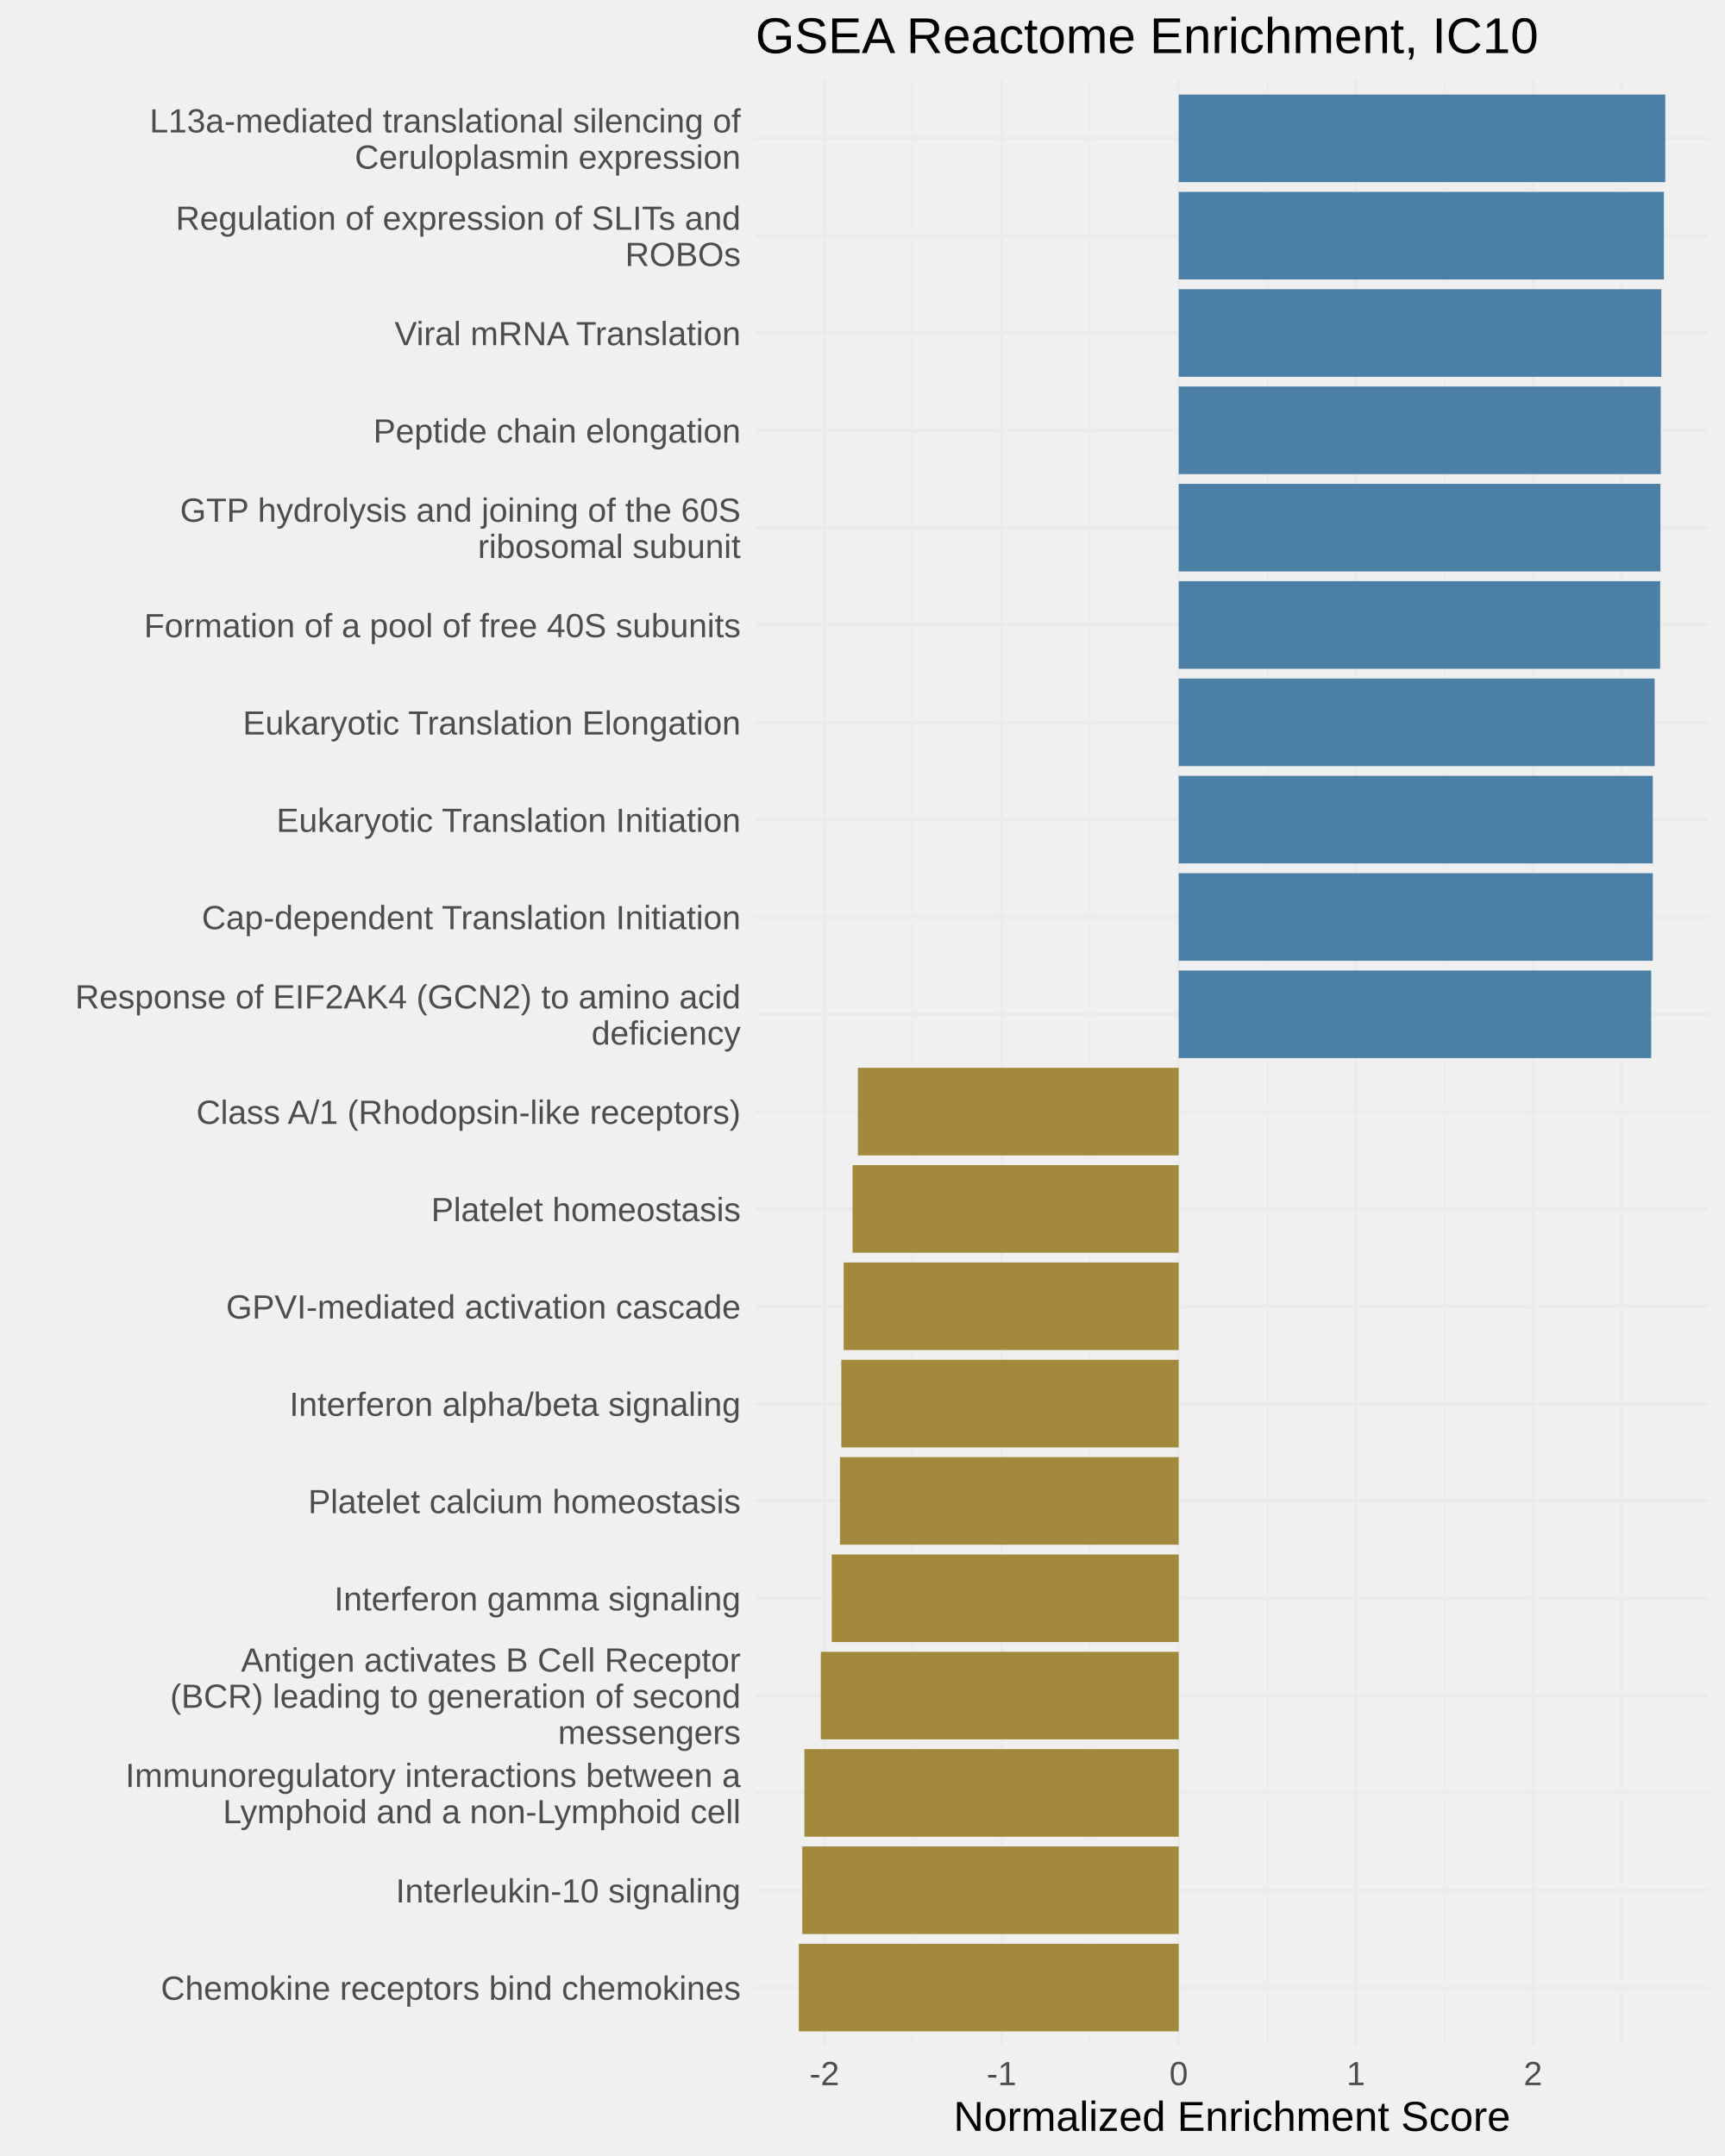
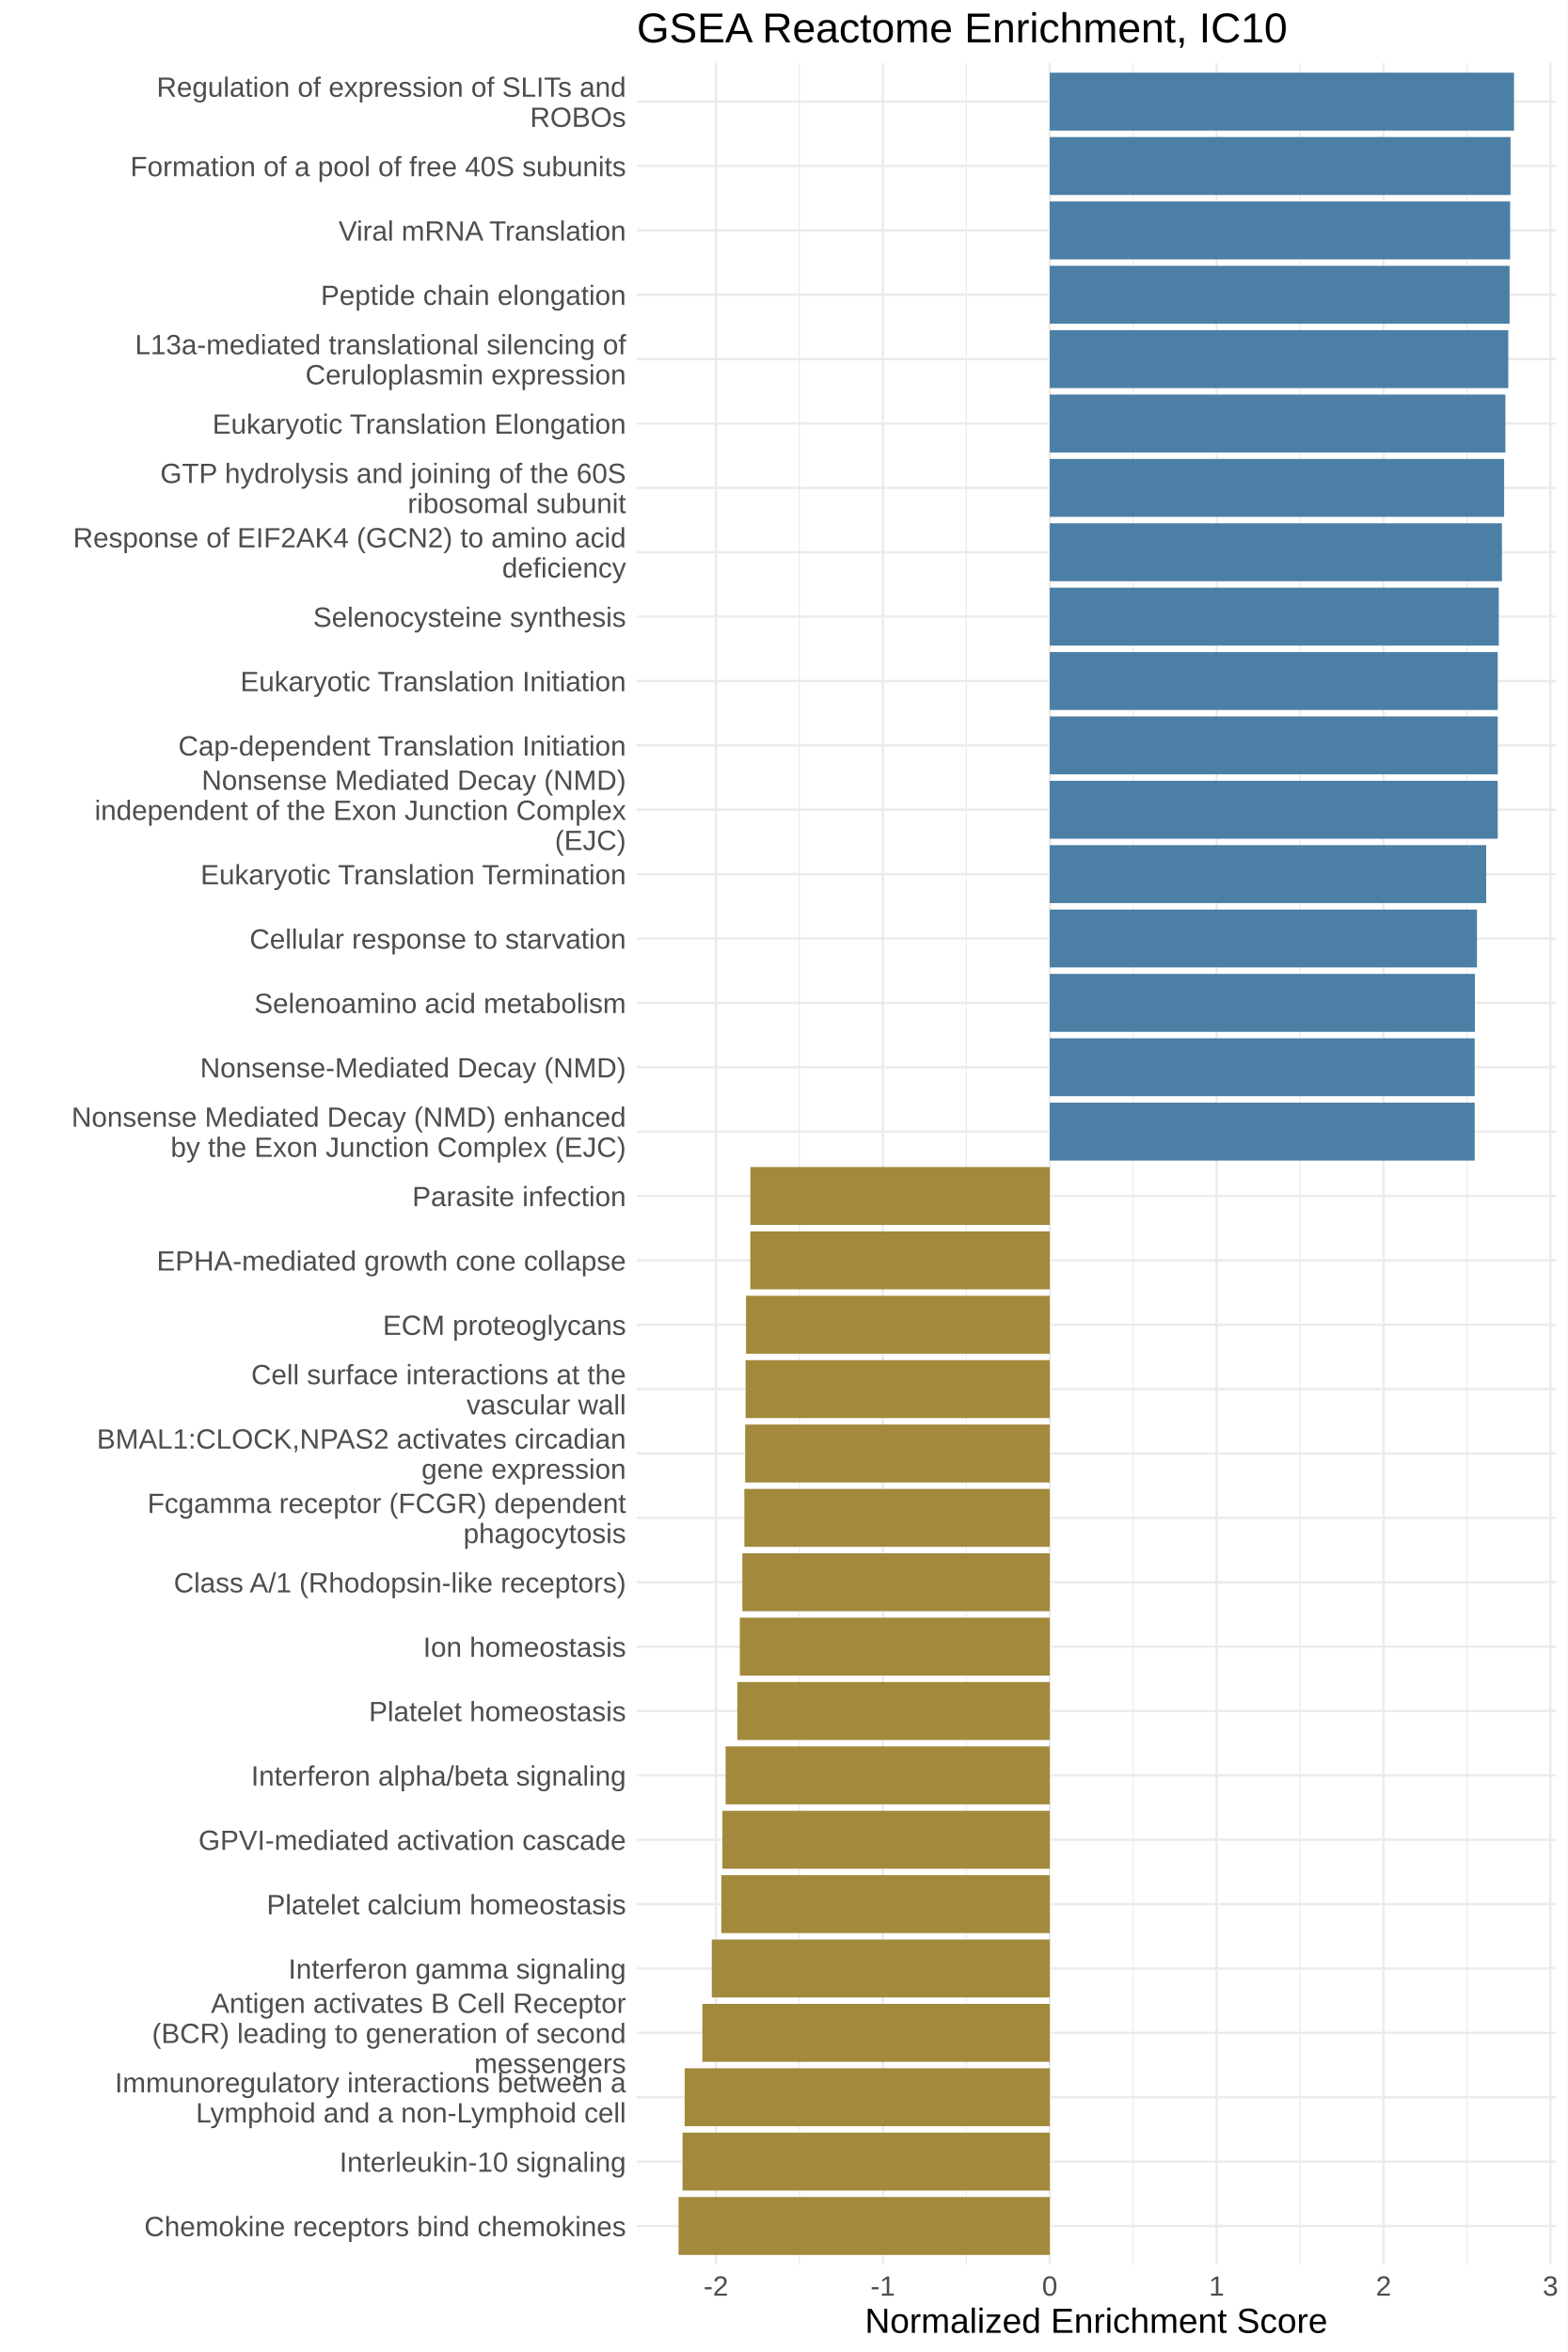
- <svg xmlns="http://www.w3.org/2000/svg" class="svglite" width="576.00pt" height="720.00pt" viewBox="0 0 576.00 720.00">
+ <svg xmlns="http://www.w3.org/2000/svg" class="svglite" width="720.00pt" height="1080.00pt" viewBox="0 0 720.00 1080.00">
  <defs>
    <style type="text/css">
    .svglite line, .svglite polyline, .svglite polygon, .svglite path, .svglite rect, .svglite circle {
      fill: none;
      stroke: #000000;
      stroke-linecap: round;
      stroke-linejoin: round;
      stroke-miterlimit: 10.00;
    }
    .svglite text {
      white-space: pre;
    }
  </style>
  </defs>
-   <rect width="100%" height="100%" style="stroke: none; fill: none;" />
+   <rect width="100%" height="100%" style="stroke: none; fill: #FFFFFF;" />
  <defs>
-     <clipPath id="cpMC4wMHw1NzYuMDB8MC4wMHw3MjAuMDA=">
-       <rect x="0.00" y="0.00" width="576.00" height="720.00" />
+     <clipPath id="cpMC4wMHw3MjAuMDB8MC4wMHwxMDgwLjAw">
+       <rect x="0.00" y="0.00" width="720.00" height="1080.00" />
    </clipPath>
  </defs>
-   <g clip-path="url(#cpMC4wMHw1NzYuMDB8MC4wMHw3MjAuMDA=)">
+   <g clip-path="url(#cpMC4wMHw3MjAuMDB8MC4wMHwxMDgwLjAw)">
</g>
  <defs>
-     <clipPath id="cpMjUyLjI2fDU3MC41MnwyNi43MHw2ODMuMjU=">
-       <rect x="252.26" y="26.70" width="318.26" height="656.56" />
+     <clipPath id="cpMjkyLjQ2fDcxNC41MnwyOC45NHwxMDM5Ljg3">
+       <rect x="292.46" y="28.94" width="422.06" height="1010.93" />
    </clipPath>
  </defs>
-   <g clip-path="url(#cpMjUyLjI2fDU3MC41MnwyNi43MHw2ODMuMjU=)">
-     <polyline points="304.86,683.25 304.86,26.70 " style="stroke-width: 0.53; stroke: #EBEBEB; stroke-linecap: butt;" />
-     <polyline points="364.01,683.25 364.01,26.70 " style="stroke-width: 0.53; stroke: #EBEBEB; stroke-linecap: butt;" />
-     <polyline points="423.16,683.25 423.16,26.70 " style="stroke-width: 0.53; stroke: #EBEBEB; stroke-linecap: butt;" />
-     <polyline points="482.31,683.25 482.31,26.70 " style="stroke-width: 0.53; stroke: #EBEBEB; stroke-linecap: butt;" />
-     <polyline points="541.45,683.25 541.45,26.70 " style="stroke-width: 0.53; stroke: #EBEBEB; stroke-linecap: butt;" />
-     <polyline points="252.26,663.75 570.52,663.75 " style="stroke-width: 1.07; stroke: #EBEBEB; stroke-linecap: butt;" />
-     <polyline points="252.26,631.25 570.52,631.25 " style="stroke-width: 1.07; stroke: #EBEBEB; stroke-linecap: butt;" />
-     <polyline points="252.26,598.75 570.52,598.75 " style="stroke-width: 1.07; stroke: #EBEBEB; stroke-linecap: butt;" />
-     <polyline points="252.26,566.24 570.52,566.24 " style="stroke-width: 1.07; stroke: #EBEBEB; stroke-linecap: butt;" />
-     <polyline points="252.26,533.74 570.52,533.74 " style="stroke-width: 1.07; stroke: #EBEBEB; stroke-linecap: butt;" />
-     <polyline points="252.26,501.24 570.52,501.24 " style="stroke-width: 1.07; stroke: #EBEBEB; stroke-linecap: butt;" />
-     <polyline points="252.26,468.74 570.52,468.74 " style="stroke-width: 1.07; stroke: #EBEBEB; stroke-linecap: butt;" />
-     <polyline points="252.26,436.23 570.52,436.23 " style="stroke-width: 1.07; stroke: #EBEBEB; stroke-linecap: butt;" />
-     <polyline points="252.26,403.73 570.52,403.73 " style="stroke-width: 1.07; stroke: #EBEBEB; stroke-linecap: butt;" />
-     <polyline points="252.26,371.23 570.52,371.23 " style="stroke-width: 1.07; stroke: #EBEBEB; stroke-linecap: butt;" />
-     <polyline points="252.26,338.73 570.52,338.73 " style="stroke-width: 1.07; stroke: #EBEBEB; stroke-linecap: butt;" />
-     <polyline points="252.26,306.22 570.52,306.22 " style="stroke-width: 1.07; stroke: #EBEBEB; stroke-linecap: butt;" />
-     <polyline points="252.26,273.72 570.52,273.72 " style="stroke-width: 1.07; stroke: #EBEBEB; stroke-linecap: butt;" />
-     <polyline points="252.26,241.22 570.52,241.22 " style="stroke-width: 1.07; stroke: #EBEBEB; stroke-linecap: butt;" />
-     <polyline points="252.26,208.71 570.52,208.71 " style="stroke-width: 1.07; stroke: #EBEBEB; stroke-linecap: butt;" />
-     <polyline points="252.26,176.21 570.52,176.21 " style="stroke-width: 1.07; stroke: #EBEBEB; stroke-linecap: butt;" />
-     <polyline points="252.26,143.71 570.52,143.71 " style="stroke-width: 1.07; stroke: #EBEBEB; stroke-linecap: butt;" />
-     <polyline points="252.26,111.21 570.52,111.21 " style="stroke-width: 1.07; stroke: #EBEBEB; stroke-linecap: butt;" />
-     <polyline points="252.26,78.70 570.52,78.70 " style="stroke-width: 1.07; stroke: #EBEBEB; stroke-linecap: butt;" />
-     <polyline points="252.26,46.20 570.52,46.20 " style="stroke-width: 1.07; stroke: #EBEBEB; stroke-linecap: butt;" />
-     <polyline points="275.29,683.25 275.29,26.70 " style="stroke-width: 1.07; stroke: #EBEBEB; stroke-linecap: butt;" />
-     <polyline points="334.43,683.25 334.43,26.70 " style="stroke-width: 1.07; stroke: #EBEBEB; stroke-linecap: butt;" />
-     <polyline points="393.58,683.25 393.58,26.70 " style="stroke-width: 1.07; stroke: #EBEBEB; stroke-linecap: butt;" />
-     <polyline points="452.73,683.25 452.73,26.70 " style="stroke-width: 1.07; stroke: #EBEBEB; stroke-linecap: butt;" />
-     <polyline points="511.88,683.25 511.88,26.70 " style="stroke-width: 1.07; stroke: #EBEBEB; stroke-linecap: butt;" />
-     <rect x="393.58" y="31.57" width="162.47" height="29.25" style="stroke-width: 1.07; stroke: none; stroke-linecap: butt; stroke-linejoin: miter; fill: #4C7FA5;" />
-     <rect x="393.58" y="64.08" width="162.02" height="29.25" style="stroke-width: 1.07; stroke: none; stroke-linecap: butt; stroke-linejoin: miter; fill: #4C7FA5;" />
-     <rect x="393.58" y="96.58" width="161.16" height="29.25" style="stroke-width: 1.07; stroke: none; stroke-linecap: butt; stroke-linejoin: miter; fill: #4C7FA5;" />
-     <rect x="393.58" y="129.08" width="160.97" height="29.25" style="stroke-width: 1.07; stroke: none; stroke-linecap: butt; stroke-linejoin: miter; fill: #4C7FA5;" />
-     <rect x="393.58" y="161.58" width="160.86" height="29.25" style="stroke-width: 1.07; stroke: none; stroke-linecap: butt; stroke-linejoin: miter; fill: #4C7FA5;" />
-     <rect x="393.58" y="194.09" width="160.77" height="29.25" style="stroke-width: 1.07; stroke: none; stroke-linecap: butt; stroke-linejoin: miter; fill: #4C7FA5;" />
-     <rect x="393.58" y="226.59" width="158.92" height="29.25" style="stroke-width: 1.07; stroke: none; stroke-linecap: butt; stroke-linejoin: miter; fill: #4C7FA5;" />
-     <rect x="393.58" y="259.09" width="158.31" height="29.25" style="stroke-width: 1.07; stroke: none; stroke-linecap: butt; stroke-linejoin: miter; fill: #4C7FA5;" />
-     <rect x="393.58" y="291.60" width="158.31" height="29.25" style="stroke-width: 1.07; stroke: none; stroke-linecap: butt; stroke-linejoin: miter; fill: #4C7FA5;" />
-     <rect x="393.58" y="324.10" width="157.77" height="29.25" style="stroke-width: 1.07; stroke: none; stroke-linecap: butt; stroke-linejoin: miter; fill: #4C7FA5;" />
-     <rect x="266.73" y="649.13" width="126.86" height="29.25" style="stroke-width: 1.07; stroke: none; stroke-linecap: butt; stroke-linejoin: miter; fill: #A2893C;" />
-     <rect x="267.89" y="616.62" width="125.69" height="29.25" style="stroke-width: 1.07; stroke: none; stroke-linecap: butt; stroke-linejoin: miter; fill: #A2893C;" />
-     <rect x="268.59" y="584.12" width="125.00" height="29.25" style="stroke-width: 1.07; stroke: none; stroke-linecap: butt; stroke-linejoin: miter; fill: #A2893C;" />
-     <rect x="274.08" y="551.62" width="119.51" height="29.25" style="stroke-width: 1.07; stroke: none; stroke-linecap: butt; stroke-linejoin: miter; fill: #A2893C;" />
-     <rect x="277.73" y="519.12" width="115.86" height="29.25" style="stroke-width: 1.07; stroke: none; stroke-linecap: butt; stroke-linejoin: miter; fill: #A2893C;" />
-     <rect x="280.47" y="486.61" width="113.11" height="29.25" style="stroke-width: 1.07; stroke: none; stroke-linecap: butt; stroke-linejoin: miter; fill: #A2893C;" />
-     <rect x="280.93" y="454.11" width="112.65" height="29.25" style="stroke-width: 1.07; stroke: none; stroke-linecap: butt; stroke-linejoin: miter; fill: #A2893C;" />
-     <rect x="281.71" y="421.61" width="111.87" height="29.25" style="stroke-width: 1.07; stroke: none; stroke-linecap: butt; stroke-linejoin: miter; fill: #A2893C;" />
-     <rect x="284.68" y="389.10" width="108.90" height="29.25" style="stroke-width: 1.07; stroke: none; stroke-linecap: butt; stroke-linejoin: miter; fill: #A2893C;" />
-     <rect x="286.45" y="356.60" width="107.13" height="29.25" style="stroke-width: 1.07; stroke: none; stroke-linecap: butt; stroke-linejoin: miter; fill: #A2893C;" />
+   <g clip-path="url(#cpMjkyLjQ2fDcxNC41MnwyOC45NHwxMDM5Ljg3)">
+     <polyline points="367.15,1039.87 367.15,28.94 " style="stroke-width: 0.53; stroke: #EBEBEB; stroke-linecap: butt;" />
+     <polyline points="443.81,1039.87 443.81,28.94 " style="stroke-width: 0.53; stroke: #EBEBEB; stroke-linecap: butt;" />
+     <polyline points="520.46,1039.87 520.46,28.94 " style="stroke-width: 0.53; stroke: #EBEBEB; stroke-linecap: butt;" />
+     <polyline points="597.11,1039.87 597.11,28.94 " style="stroke-width: 0.53; stroke: #EBEBEB; stroke-linecap: butt;" />
+     <polyline points="673.76,1039.87 673.76,28.94 " style="stroke-width: 0.53; stroke: #EBEBEB; stroke-linecap: butt;" />
+     <polyline points="292.46,1022.14 714.52,1022.14 " style="stroke-width: 1.07; stroke: #EBEBEB; stroke-linecap: butt;" />
+     <polyline points="292.46,992.58 714.52,992.58 " style="stroke-width: 1.07; stroke: #EBEBEB; stroke-linecap: butt;" />
+     <polyline points="292.46,963.02 714.52,963.02 " style="stroke-width: 1.07; stroke: #EBEBEB; stroke-linecap: butt;" />
+     <polyline points="292.46,933.46 714.52,933.46 " style="stroke-width: 1.07; stroke: #EBEBEB; stroke-linecap: butt;" />
+     <polyline points="292.46,903.90 714.52,903.90 " style="stroke-width: 1.07; stroke: #EBEBEB; stroke-linecap: butt;" />
+     <polyline points="292.46,874.34 714.52,874.34 " style="stroke-width: 1.07; stroke: #EBEBEB; stroke-linecap: butt;" />
+     <polyline points="292.46,844.78 714.52,844.78 " style="stroke-width: 1.07; stroke: #EBEBEB; stroke-linecap: butt;" />
+     <polyline points="292.46,815.22 714.52,815.22 " style="stroke-width: 1.07; stroke: #EBEBEB; stroke-linecap: butt;" />
+     <polyline points="292.46,785.66 714.52,785.66 " style="stroke-width: 1.07; stroke: #EBEBEB; stroke-linecap: butt;" />
+     <polyline points="292.46,756.10 714.52,756.10 " style="stroke-width: 1.07; stroke: #EBEBEB; stroke-linecap: butt;" />
+     <polyline points="292.46,726.54 714.52,726.54 " style="stroke-width: 1.07; stroke: #EBEBEB; stroke-linecap: butt;" />
+     <polyline points="292.46,696.98 714.52,696.98 " style="stroke-width: 1.07; stroke: #EBEBEB; stroke-linecap: butt;" />
+     <polyline points="292.46,667.42 714.52,667.42 " style="stroke-width: 1.07; stroke: #EBEBEB; stroke-linecap: butt;" />
+     <polyline points="292.46,637.86 714.52,637.86 " style="stroke-width: 1.07; stroke: #EBEBEB; stroke-linecap: butt;" />
+     <polyline points="292.46,608.30 714.52,608.30 " style="stroke-width: 1.07; stroke: #EBEBEB; stroke-linecap: butt;" />
+     <polyline points="292.46,578.74 714.52,578.74 " style="stroke-width: 1.07; stroke: #EBEBEB; stroke-linecap: butt;" />
+     <polyline points="292.46,549.18 714.52,549.18 " style="stroke-width: 1.07; stroke: #EBEBEB; stroke-linecap: butt;" />
+     <polyline points="292.46,519.62 714.52,519.62 " style="stroke-width: 1.07; stroke: #EBEBEB; stroke-linecap: butt;" />
+     <polyline points="292.46,490.06 714.52,490.06 " style="stroke-width: 1.07; stroke: #EBEBEB; stroke-linecap: butt;" />
+     <polyline points="292.46,460.51 714.52,460.51 " style="stroke-width: 1.07; stroke: #EBEBEB; stroke-linecap: butt;" />
+     <polyline points="292.46,430.95 714.52,430.95 " style="stroke-width: 1.07; stroke: #EBEBEB; stroke-linecap: butt;" />
+     <polyline points="292.46,401.39 714.52,401.39 " style="stroke-width: 1.07; stroke: #EBEBEB; stroke-linecap: butt;" />
+     <polyline points="292.46,371.83 714.52,371.83 " style="stroke-width: 1.07; stroke: #EBEBEB; stroke-linecap: butt;" />
+     <polyline points="292.46,342.27 714.52,342.27 " style="stroke-width: 1.07; stroke: #EBEBEB; stroke-linecap: butt;" />
+     <polyline points="292.46,312.71 714.52,312.71 " style="stroke-width: 1.07; stroke: #EBEBEB; stroke-linecap: butt;" />
+     <polyline points="292.46,283.15 714.52,283.15 " style="stroke-width: 1.07; stroke: #EBEBEB; stroke-linecap: butt;" />
+     <polyline points="292.46,253.59 714.52,253.59 " style="stroke-width: 1.07; stroke: #EBEBEB; stroke-linecap: butt;" />
+     <polyline points="292.46,224.03 714.52,224.03 " style="stroke-width: 1.07; stroke: #EBEBEB; stroke-linecap: butt;" />
+     <polyline points="292.46,194.47 714.52,194.47 " style="stroke-width: 1.07; stroke: #EBEBEB; stroke-linecap: butt;" />
+     <polyline points="292.46,164.91 714.52,164.91 " style="stroke-width: 1.07; stroke: #EBEBEB; stroke-linecap: butt;" />
+     <polyline points="292.46,135.35 714.52,135.35 " style="stroke-width: 1.07; stroke: #EBEBEB; stroke-linecap: butt;" />
+     <polyline points="292.46,105.79 714.52,105.79 " style="stroke-width: 1.07; stroke: #EBEBEB; stroke-linecap: butt;" />
+     <polyline points="292.46,76.23 714.52,76.23 " style="stroke-width: 1.07; stroke: #EBEBEB; stroke-linecap: butt;" />
+     <polyline points="292.46,46.67 714.52,46.67 " style="stroke-width: 1.07; stroke: #EBEBEB; stroke-linecap: butt;" />
+     <polyline points="328.83,1039.87 328.83,28.94 " style="stroke-width: 1.07; stroke: #EBEBEB; stroke-linecap: butt;" />
+     <polyline points="405.48,1039.87 405.48,28.94 " style="stroke-width: 1.07; stroke: #EBEBEB; stroke-linecap: butt;" />
+     <polyline points="482.13,1039.87 482.13,28.94 " style="stroke-width: 1.07; stroke: #EBEBEB; stroke-linecap: butt;" />
+     <polyline points="558.78,1039.87 558.78,28.94 " style="stroke-width: 1.07; stroke: #EBEBEB; stroke-linecap: butt;" />
+     <polyline points="635.44,1039.87 635.44,28.94 " style="stroke-width: 1.07; stroke: #EBEBEB; stroke-linecap: butt;" />
+     <polyline points="712.09,1039.87 712.09,28.94 " style="stroke-width: 1.07; stroke: #EBEBEB; stroke-linecap: butt;" />
+     <rect x="482.13" y="33.37" width="213.20" height="26.60" style="stroke-width: 1.07; stroke: none; stroke-linecap: butt; stroke-linejoin: miter; fill: #4C7FA5;" />
+     <rect x="482.13" y="62.93" width="211.63" height="26.60" style="stroke-width: 1.07; stroke: none; stroke-linecap: butt; stroke-linejoin: miter; fill: #4C7FA5;" />
+     <rect x="482.13" y="92.49" width="211.44" height="26.60" style="stroke-width: 1.07; stroke: none; stroke-linecap: butt; stroke-linejoin: miter; fill: #4C7FA5;" />
+     <rect x="482.13" y="122.05" width="211.19" height="26.60" style="stroke-width: 1.07; stroke: none; stroke-linecap: butt; stroke-linejoin: miter; fill: #4C7FA5;" />
+     <rect x="482.13" y="151.61" width="210.58" height="26.60" style="stroke-width: 1.07; stroke: none; stroke-linecap: butt; stroke-linejoin: miter; fill: #4C7FA5;" />
+     <rect x="482.13" y="181.17" width="209.26" height="26.60" style="stroke-width: 1.07; stroke: none; stroke-linecap: butt; stroke-linejoin: miter; fill: #4C7FA5;" />
+     <rect x="482.13" y="210.73" width="208.68" height="26.60" style="stroke-width: 1.07; stroke: none; stroke-linecap: butt; stroke-linejoin: miter; fill: #4C7FA5;" />
+     <rect x="482.13" y="240.29" width="207.67" height="26.60" style="stroke-width: 1.07; stroke: none; stroke-linecap: butt; stroke-linejoin: miter; fill: #4C7FA5;" />
+     <rect x="482.13" y="269.85" width="206.22" height="26.60" style="stroke-width: 1.07; stroke: none; stroke-linecap: butt; stroke-linejoin: miter; fill: #4C7FA5;" />
+     <rect x="482.13" y="299.41" width="205.75" height="26.60" style="stroke-width: 1.07; stroke: none; stroke-linecap: butt; stroke-linejoin: miter; fill: #4C7FA5;" />
+     <rect x="482.13" y="328.97" width="205.75" height="26.60" style="stroke-width: 1.07; stroke: none; stroke-linecap: butt; stroke-linejoin: miter; fill: #4C7FA5;" />
+     <rect x="482.13" y="358.53" width="205.74" height="26.60" style="stroke-width: 1.07; stroke: none; stroke-linecap: butt; stroke-linejoin: miter; fill: #4C7FA5;" />
+     <rect x="482.13" y="388.08" width="200.44" height="26.60" style="stroke-width: 1.07; stroke: none; stroke-linecap: butt; stroke-linejoin: miter; fill: #4C7FA5;" />
+     <rect x="482.13" y="417.64" width="196.21" height="26.60" style="stroke-width: 1.07; stroke: none; stroke-linecap: butt; stroke-linejoin: miter; fill: #4C7FA5;" />
+     <rect x="482.13" y="447.20" width="195.26" height="26.60" style="stroke-width: 1.07; stroke: none; stroke-linecap: butt; stroke-linejoin: miter; fill: #4C7FA5;" />
+     <rect x="482.13" y="476.76" width="195.15" height="26.60" style="stroke-width: 1.07; stroke: none; stroke-linecap: butt; stroke-linejoin: miter; fill: #4C7FA5;" />
+     <rect x="482.13" y="506.32" width="195.15" height="26.60" style="stroke-width: 1.07; stroke: none; stroke-linecap: butt; stroke-linejoin: miter; fill: #4C7FA5;" />
+     <rect x="311.65" y="1008.83" width="170.48" height="26.60" style="stroke-width: 1.07; stroke: none; stroke-linecap: butt; stroke-linejoin: miter; fill: #A2893C;" />
+     <rect x="313.48" y="979.27" width="168.65" height="26.60" style="stroke-width: 1.07; stroke: none; stroke-linecap: butt; stroke-linejoin: miter; fill: #A2893C;" />
+     <rect x="314.44" y="949.71" width="167.70" height="26.60" style="stroke-width: 1.07; stroke: none; stroke-linecap: butt; stroke-linejoin: miter; fill: #A2893C;" />
+     <rect x="322.58" y="920.16" width="159.55" height="26.60" style="stroke-width: 1.07; stroke: none; stroke-linecap: butt; stroke-linejoin: miter; fill: #A2893C;" />
+     <rect x="326.91" y="890.60" width="155.22" height="26.60" style="stroke-width: 1.07; stroke: none; stroke-linecap: butt; stroke-linejoin: miter; fill: #A2893C;" />
+     <rect x="331.27" y="861.04" width="150.86" height="26.60" style="stroke-width: 1.07; stroke: none; stroke-linecap: butt; stroke-linejoin: miter; fill: #A2893C;" />
+     <rect x="331.79" y="831.48" width="150.34" height="26.60" style="stroke-width: 1.07; stroke: none; stroke-linecap: butt; stroke-linejoin: miter; fill: #A2893C;" />
+     <rect x="333.26" y="801.92" width="148.87" height="26.60" style="stroke-width: 1.07; stroke: none; stroke-linecap: butt; stroke-linejoin: miter; fill: #A2893C;" />
+     <rect x="338.62" y="772.36" width="143.52" height="26.60" style="stroke-width: 1.07; stroke: none; stroke-linecap: butt; stroke-linejoin: miter; fill: #A2893C;" />
+     <rect x="339.78" y="742.80" width="142.35" height="26.60" style="stroke-width: 1.07; stroke: none; stroke-linecap: butt; stroke-linejoin: miter; fill: #A2893C;" />
+     <rect x="340.94" y="713.24" width="141.19" height="26.60" style="stroke-width: 1.07; stroke: none; stroke-linecap: butt; stroke-linejoin: miter; fill: #A2893C;" />
+     <rect x="341.86" y="683.68" width="140.27" height="26.60" style="stroke-width: 1.07; stroke: none; stroke-linecap: butt; stroke-linejoin: miter; fill: #A2893C;" />
+     <rect x="342.23" y="654.12" width="139.90" height="26.60" style="stroke-width: 1.07; stroke: none; stroke-linecap: butt; stroke-linejoin: miter; fill: #A2893C;" />
+     <rect x="342.44" y="624.56" width="139.69" height="26.60" style="stroke-width: 1.07; stroke: none; stroke-linecap: butt; stroke-linejoin: miter; fill: #A2893C;" />
+     <rect x="342.63" y="595.00" width="139.50" height="26.60" style="stroke-width: 1.07; stroke: none; stroke-linecap: butt; stroke-linejoin: miter; fill: #A2893C;" />
+     <rect x="344.60" y="565.44" width="137.53" height="26.60" style="stroke-width: 1.07; stroke: none; stroke-linecap: butt; stroke-linejoin: miter; fill: #A2893C;" />
+     <rect x="344.62" y="535.88" width="137.51" height="26.60" style="stroke-width: 1.07; stroke: none; stroke-linecap: butt; stroke-linejoin: miter; fill: #A2893C;" />
  </g>
-   <g clip-path="url(#cpMC4wMHw1NzYuMDB8MC4wMHw3MjAuMDA=)">
-     <text x="247.33" y="667.83" text-anchor="end" style="font-size: 11.20px;fill: #4D4D4D; font-family: &quot;Arimo&quot;;" textLength="218.48px" lengthAdjust="spacingAndGlyphs">Chemokine receptors bind chemokines</text>
-     <text x="247.33" y="635.33" text-anchor="end" style="font-size: 11.20px;fill: #4D4D4D; font-family: &quot;Arimo&quot;;" textLength="132.26px" lengthAdjust="spacingAndGlyphs">Interleukin-10 signaling</text>
-     <text x="247.33" y="596.78" text-anchor="end" style="font-size: 11.20px;fill: #4D4D4D; font-family: &quot;Arimo&quot;;" textLength="236.22px" lengthAdjust="spacingAndGlyphs">Immunoregulatory interactions between a</text>
-     <text x="247.33" y="608.87" text-anchor="end" style="font-size: 11.20px;fill: #4D4D4D; font-family: &quot;Arimo&quot;;" textLength="194.41px" lengthAdjust="spacingAndGlyphs">Lymphoid and a non-Lymphoid cell</text>
-     <text x="247.33" y="558.23" text-anchor="end" style="font-size: 11.20px;fill: #4D4D4D; font-family: &quot;Arimo&quot;;" textLength="187.33px" lengthAdjust="spacingAndGlyphs">Antigen activates B Cell Receptor</text>
-     <text x="247.33" y="570.32" text-anchor="end" style="font-size: 11.20px;fill: #4D4D4D; font-family: &quot;Arimo&quot;;" textLength="213.60px" lengthAdjust="spacingAndGlyphs">(BCR) leading to generation of second</text>
-     <text x="247.33" y="582.42" text-anchor="end" style="font-size: 11.20px;fill: #4D4D4D; font-family: &quot;Arimo&quot;;" textLength="67.84px" lengthAdjust="spacingAndGlyphs">messengers</text>
-     <text x="247.33" y="537.82" text-anchor="end" style="font-size: 11.20px;fill: #4D4D4D; font-family: &quot;Arimo&quot;;" textLength="155.50px" lengthAdjust="spacingAndGlyphs">Interferon gamma signaling</text>
-     <text x="247.33" y="505.32" text-anchor="end" style="font-size: 11.20px;fill: #4D4D4D; font-family: &quot;Arimo&quot;;" textLength="163.25px" lengthAdjust="spacingAndGlyphs">Platelet calcium homeostasis</text>
-     <text x="247.33" y="472.82" text-anchor="end" style="font-size: 11.20px;fill: #4D4D4D; font-family: &quot;Arimo&quot;;" textLength="172.89px" lengthAdjust="spacingAndGlyphs">Interferon alpha/beta signaling</text>
-     <text x="247.33" y="440.31" text-anchor="end" style="font-size: 11.20px;fill: #4D4D4D; font-family: &quot;Arimo&quot;;" textLength="191.97px" lengthAdjust="spacingAndGlyphs">GPVI-mediated activation cascade</text>
-     <text x="247.33" y="407.81" text-anchor="end" style="font-size: 11.20px;fill: #4D4D4D; font-family: &quot;Arimo&quot;;" textLength="116.33px" lengthAdjust="spacingAndGlyphs">Platelet homeostasis</text>
-     <text x="247.33" y="375.31" text-anchor="end" style="font-size: 11.20px;fill: #4D4D4D; font-family: &quot;Arimo&quot;;" textLength="202.44px" lengthAdjust="spacingAndGlyphs">Class A/1 (Rhodopsin-like receptors)</text>
-     <text x="247.33" y="336.76" text-anchor="end" style="font-size: 11.20px;fill: #4D4D4D; font-family: &quot;Arimo&quot;;" textLength="241.85px" lengthAdjust="spacingAndGlyphs">Response of EIF2AK4 (GCN2) to amino acid</text>
-     <text x="247.33" y="348.85" text-anchor="end" style="font-size: 11.20px;fill: #4D4D4D; font-family: &quot;Arimo&quot;;" textLength="57.04px" lengthAdjust="spacingAndGlyphs">deficiency</text>
-     <text x="247.33" y="310.30" text-anchor="end" style="font-size: 11.20px;fill: #4D4D4D; font-family: &quot;Arimo&quot;;" textLength="203.69px" lengthAdjust="spacingAndGlyphs">Cap-dependent Translation Initiation</text>
-     <text x="247.33" y="277.80" text-anchor="end" style="font-size: 11.20px;fill: #4D4D4D; font-family: &quot;Arimo&quot;;" textLength="176.39px" lengthAdjust="spacingAndGlyphs">Eukaryotic Translation Initiation</text>
-     <text x="247.33" y="245.30" text-anchor="end" style="font-size: 11.20px;fill: #4D4D4D; font-family: &quot;Arimo&quot;;" textLength="186.61px" lengthAdjust="spacingAndGlyphs">Eukaryotic Translation Elongation</text>
-     <text x="247.33" y="212.79" text-anchor="end" style="font-size: 11.20px;fill: #4D4D4D; font-family: &quot;Arimo&quot;;" textLength="224.65px" lengthAdjust="spacingAndGlyphs">Formation of a pool of free 40S subunits</text>
-     <text x="247.33" y="174.24" text-anchor="end" style="font-size: 11.20px;fill: #4D4D4D; font-family: &quot;Arimo&quot;;" textLength="208.71px" lengthAdjust="spacingAndGlyphs">GTP hydrolysis and joining of the 60S</text>
-     <text x="247.33" y="186.34" text-anchor="end" style="font-size: 11.20px;fill: #4D4D4D; font-family: &quot;Arimo&quot;;" textLength="100.46px" lengthAdjust="spacingAndGlyphs">ribosomal subunit</text>
-     <text x="247.33" y="147.79" text-anchor="end" style="font-size: 11.20px;fill: #4D4D4D; font-family: &quot;Arimo&quot;;" textLength="138.54px" lengthAdjust="spacingAndGlyphs">Peptide chain elongation</text>
-     <text x="247.33" y="115.28" text-anchor="end" style="font-size: 11.20px;fill: #4D4D4D; font-family: &quot;Arimo&quot;;" textLength="127.86px" lengthAdjust="spacingAndGlyphs">Viral mRNA Translation</text>
-     <text x="247.33" y="76.73" text-anchor="end" style="font-size: 11.20px;fill: #4D4D4D; font-family: &quot;Arimo&quot;;" textLength="207.96px" lengthAdjust="spacingAndGlyphs">Regulation of expression of SLITs and</text>
-     <text x="247.33" y="88.83" text-anchor="end" style="font-size: 11.20px;fill: #4D4D4D; font-family: &quot;Arimo&quot;;" textLength="38.70px" lengthAdjust="spacingAndGlyphs">ROBOs</text>
-     <text x="247.33" y="44.23" text-anchor="end" style="font-size: 11.20px;fill: #4D4D4D; font-family: &quot;Arimo&quot;;" textLength="225.65px" lengthAdjust="spacingAndGlyphs">L13a-mediated translational silencing of</text>
-     <text x="247.33" y="56.33" text-anchor="end" style="font-size: 11.20px;fill: #4D4D4D; font-family: &quot;Arimo&quot;;" textLength="144.27px" lengthAdjust="spacingAndGlyphs">Ceruloplasmin expression</text>
-     <text x="275.29" y="696.34" text-anchor="middle" style="font-size: 11.20px;fill: #4D4D4D; font-family: &quot;Arimo&quot;;" textLength="11.16px" lengthAdjust="spacingAndGlyphs">-2</text>
-     <text x="334.43" y="696.34" text-anchor="middle" style="font-size: 11.20px;fill: #4D4D4D; font-family: &quot;Arimo&quot;;" textLength="11.16px" lengthAdjust="spacingAndGlyphs">-1</text>
-     <text x="393.58" y="696.34" text-anchor="middle" style="font-size: 11.20px;fill: #4D4D4D; font-family: &quot;Arimo&quot;;" textLength="7.12px" lengthAdjust="spacingAndGlyphs">0</text>
-     <text x="452.73" y="696.34" text-anchor="middle" style="font-size: 11.20px;fill: #4D4D4D; font-family: &quot;Arimo&quot;;" textLength="7.12px" lengthAdjust="spacingAndGlyphs">1</text>
-     <text x="511.88" y="696.34" text-anchor="middle" style="font-size: 11.20px;fill: #4D4D4D; font-family: &quot;Arimo&quot;;" textLength="7.12px" lengthAdjust="spacingAndGlyphs">2</text>
-     <text x="411.39" y="711.61" text-anchor="middle" style="font-size: 14.00px; font-family: &quot;Arimo&quot;;" textLength="207.99px" lengthAdjust="spacingAndGlyphs">Normalized Enrichment Score</text>
-     <text x="252.26" y="17.73" style="font-size: 16.80px; font-family: &quot;Arimo&quot;;" textLength="286.20px" lengthAdjust="spacingAndGlyphs">GSEA Reactome Enrichment, IC10</text>
+   <g clip-path="url(#cpMC4wMHw3MjAuMDB8MC4wMHwxMDgwLjAw)">
+     <text x="287.53" y="1026.80" text-anchor="end" style="font-size: 12.80px;fill: #4D4D4D; font-family: &quot;Arimo&quot;;" textLength="249.82px" lengthAdjust="spacingAndGlyphs">Chemokine receptors bind chemokines</text>
+     <text x="287.53" y="997.24" text-anchor="end" style="font-size: 12.80px;fill: #4D4D4D; font-family: &quot;Arimo&quot;;" textLength="151.24px" lengthAdjust="spacingAndGlyphs">Interleukin-10 signaling</text>
+     <text x="287.53" y="960.77" text-anchor="end" style="font-size: 12.80px;fill: #4D4D4D; font-family: &quot;Arimo&quot;;" textLength="270.13px" lengthAdjust="spacingAndGlyphs">Immunoregulatory interactions between a</text>
+     <text x="287.53" y="974.59" text-anchor="end" style="font-size: 12.80px;fill: #4D4D4D; font-family: &quot;Arimo&quot;;" textLength="222.31px" lengthAdjust="spacingAndGlyphs">Lymphoid and a non-Lymphoid cell</text>
+     <text x="287.53" y="924.29" text-anchor="end" style="font-size: 12.80px;fill: #4D4D4D; font-family: &quot;Arimo&quot;;" textLength="214.24px" lengthAdjust="spacingAndGlyphs">Antigen activates B Cell Receptor</text>
+     <text x="287.53" y="938.12" text-anchor="end" style="font-size: 12.80px;fill: #4D4D4D; font-family: &quot;Arimo&quot;;" textLength="244.26px" lengthAdjust="spacingAndGlyphs">(BCR) leading to generation of second</text>
+     <text x="287.53" y="951.94" text-anchor="end" style="font-size: 12.80px;fill: #4D4D4D; font-family: &quot;Arimo&quot;;" textLength="77.57px" lengthAdjust="spacingAndGlyphs">messengers</text>
+     <text x="287.53" y="908.56" text-anchor="end" style="font-size: 12.80px;fill: #4D4D4D; font-family: &quot;Arimo&quot;;" textLength="177.83px" lengthAdjust="spacingAndGlyphs">Interferon gamma signaling</text>
+     <text x="287.53" y="879.00" text-anchor="end" style="font-size: 12.80px;fill: #4D4D4D; font-family: &quot;Arimo&quot;;" textLength="186.69px" lengthAdjust="spacingAndGlyphs">Platelet calcium homeostasis</text>
+     <text x="287.53" y="849.44" text-anchor="end" style="font-size: 12.80px;fill: #4D4D4D; font-family: &quot;Arimo&quot;;" textLength="219.56px" lengthAdjust="spacingAndGlyphs">GPVI-mediated activation cascade</text>
+     <text x="287.53" y="819.88" text-anchor="end" style="font-size: 12.80px;fill: #4D4D4D; font-family: &quot;Arimo&quot;;" textLength="197.73px" lengthAdjust="spacingAndGlyphs">Interferon alpha/beta signaling</text>
+     <text x="287.53" y="790.32" text-anchor="end" style="font-size: 12.80px;fill: #4D4D4D; font-family: &quot;Arimo&quot;;" textLength="133.03px" lengthAdjust="spacingAndGlyphs">Platelet homeostasis</text>
+     <text x="287.53" y="760.76" text-anchor="end" style="font-size: 12.80px;fill: #4D4D4D; font-family: &quot;Arimo&quot;;" textLength="104.28px" lengthAdjust="spacingAndGlyphs">Ion homeostasis</text>
+     <text x="287.53" y="731.20" text-anchor="end" style="font-size: 12.80px;fill: #4D4D4D; font-family: &quot;Arimo&quot;;" textLength="231.49px" lengthAdjust="spacingAndGlyphs">Class A/1 (Rhodopsin-like receptors)</text>
+     <text x="287.53" y="694.73" text-anchor="end" style="font-size: 12.80px;fill: #4D4D4D; font-family: &quot;Arimo&quot;;" textLength="243.60px" lengthAdjust="spacingAndGlyphs">Fcgamma receptor (FCGR) dependent</text>
+     <text x="287.53" y="708.56" text-anchor="end" style="font-size: 12.80px;fill: #4D4D4D; font-family: &quot;Arimo&quot;;" textLength="84.36px" lengthAdjust="spacingAndGlyphs">phagocytosis</text>
+     <text x="287.53" y="665.17" text-anchor="end" style="font-size: 12.80px;fill: #4D4D4D; font-family: &quot;Arimo&quot;;" textLength="261.35px" lengthAdjust="spacingAndGlyphs">BMAL1:CLOCK,NPAS2 activates circadian</text>
+     <text x="287.53" y="679.00" text-anchor="end" style="font-size: 12.80px;fill: #4D4D4D; font-family: &quot;Arimo&quot;;" textLength="105.06px" lengthAdjust="spacingAndGlyphs">gene expression</text>
+     <text x="287.53" y="635.61" text-anchor="end" style="font-size: 12.80px;fill: #4D4D4D; font-family: &quot;Arimo&quot;;" textLength="197.20px" lengthAdjust="spacingAndGlyphs">Cell surface interactions at the</text>
+     <text x="287.53" y="649.44" text-anchor="end" style="font-size: 12.80px;fill: #4D4D4D; font-family: &quot;Arimo&quot;;" textLength="83.37px" lengthAdjust="spacingAndGlyphs">vascular wall</text>
+     <text x="287.53" y="612.96" text-anchor="end" style="font-size: 12.80px;fill: #4D4D4D; font-family: &quot;Arimo&quot;;" textLength="122.67px" lengthAdjust="spacingAndGlyphs">ECM proteoglycans</text>
+     <text x="287.53" y="583.41" text-anchor="end" style="font-size: 12.80px;fill: #4D4D4D; font-family: &quot;Arimo&quot;;" textLength="239.41px" lengthAdjust="spacingAndGlyphs">EPHA-mediated growth cone collapse</text>
+     <text x="287.53" y="553.85" text-anchor="end" style="font-size: 12.80px;fill: #4D4D4D; font-family: &quot;Arimo&quot;;" textLength="110.85px" lengthAdjust="spacingAndGlyphs">Parasite infection</text>
+     <text x="287.53" y="517.37" text-anchor="end" style="font-size: 12.80px;fill: #4D4D4D; font-family: &quot;Arimo&quot;;" textLength="282.05px" lengthAdjust="spacingAndGlyphs">Nonsense Mediated Decay (NMD) enhanced</text>
+     <text x="287.53" y="531.20" text-anchor="end" style="font-size: 12.80px;fill: #4D4D4D; font-family: &quot;Arimo&quot;;" textLength="226.66px" lengthAdjust="spacingAndGlyphs">by the Exon Junction Complex (EJC)</text>
+     <text x="287.53" y="494.73" text-anchor="end" style="font-size: 12.80px;fill: #4D4D4D; font-family: &quot;Arimo&quot;;" textLength="215.47px" lengthAdjust="spacingAndGlyphs">Nonsense-Mediated Decay (NMD)</text>
+     <text x="287.53" y="465.17" text-anchor="end" style="font-size: 12.80px;fill: #4D4D4D; font-family: &quot;Arimo&quot;;" textLength="193.22px" lengthAdjust="spacingAndGlyphs">Selenoamino acid metabolism</text>
+     <text x="287.53" y="435.61" text-anchor="end" style="font-size: 12.80px;fill: #4D4D4D; font-family: &quot;Arimo&quot;;" textLength="196.56px" lengthAdjust="spacingAndGlyphs">Cellular response to starvation</text>
+     <text x="287.53" y="406.05" text-anchor="end" style="font-size: 12.80px;fill: #4D4D4D; font-family: &quot;Arimo&quot;;" textLength="220.37px" lengthAdjust="spacingAndGlyphs">Eukaryotic Translation Termination</text>
+     <text x="287.53" y="362.67" text-anchor="end" style="font-size: 12.80px;fill: #4D4D4D; font-family: &quot;Arimo&quot;;" textLength="214.93px" lengthAdjust="spacingAndGlyphs">Nonsense Mediated Decay (NMD)</text>
+     <text x="287.53" y="376.49" text-anchor="end" style="font-size: 12.80px;fill: #4D4D4D; font-family: &quot;Arimo&quot;;" textLength="273.39px" lengthAdjust="spacingAndGlyphs">independent of the Exon Junction Complex</text>
+     <text x="287.53" y="390.31" text-anchor="end" style="font-size: 12.80px;fill: #4D4D4D; font-family: &quot;Arimo&quot;;" textLength="30.77px" lengthAdjust="spacingAndGlyphs">(EJC)</text>
+     <text x="287.53" y="346.93" text-anchor="end" style="font-size: 12.80px;fill: #4D4D4D; font-family: &quot;Arimo&quot;;" textLength="232.93px" lengthAdjust="spacingAndGlyphs">Cap-dependent Translation Initiation</text>
+     <text x="287.53" y="317.37" text-anchor="end" style="font-size: 12.80px;fill: #4D4D4D; font-family: &quot;Arimo&quot;;" textLength="201.71px" lengthAdjust="spacingAndGlyphs">Eukaryotic Translation Initiation</text>
+     <text x="287.53" y="287.81" text-anchor="end" style="font-size: 12.80px;fill: #4D4D4D; font-family: &quot;Arimo&quot;;" textLength="161.35px" lengthAdjust="spacingAndGlyphs">Selenocysteine synthesis</text>
+     <text x="287.53" y="251.34" text-anchor="end" style="font-size: 12.80px;fill: #4D4D4D; font-family: &quot;Arimo&quot;;" textLength="276.57px" lengthAdjust="spacingAndGlyphs">Response of EIF2AK4 (GCN2) to amino acid</text>
+     <text x="287.53" y="265.16" text-anchor="end" style="font-size: 12.80px;fill: #4D4D4D; font-family: &quot;Arimo&quot;;" textLength="65.23px" lengthAdjust="spacingAndGlyphs">deficiency</text>
+     <text x="287.53" y="221.78" text-anchor="end" style="font-size: 12.80px;fill: #4D4D4D; font-family: &quot;Arimo&quot;;" textLength="238.67px" lengthAdjust="spacingAndGlyphs">GTP hydrolysis and joining of the 60S</text>
+     <text x="287.53" y="235.60" text-anchor="end" style="font-size: 12.80px;fill: #4D4D4D; font-family: &quot;Arimo&quot;;" textLength="114.88px" lengthAdjust="spacingAndGlyphs">ribosomal subunit</text>
+     <text x="287.53" y="199.13" text-anchor="end" style="font-size: 12.80px;fill: #4D4D4D; font-family: &quot;Arimo&quot;;" textLength="213.39px" lengthAdjust="spacingAndGlyphs">Eukaryotic Translation Elongation</text>
+     <text x="287.53" y="162.66" text-anchor="end" style="font-size: 12.80px;fill: #4D4D4D; font-family: &quot;Arimo&quot;;" textLength="258.05px" lengthAdjust="spacingAndGlyphs">L13a-mediated translational silencing of</text>
+     <text x="287.53" y="176.48" text-anchor="end" style="font-size: 12.80px;fill: #4D4D4D; font-family: &quot;Arimo&quot;;" textLength="164.96px" lengthAdjust="spacingAndGlyphs">Ceruloplasmin expression</text>
+     <text x="287.53" y="140.01" text-anchor="end" style="font-size: 12.80px;fill: #4D4D4D; font-family: &quot;Arimo&quot;;" textLength="158.44px" lengthAdjust="spacingAndGlyphs">Peptide chain elongation</text>
+     <text x="287.53" y="110.45" text-anchor="end" style="font-size: 12.80px;fill: #4D4D4D; font-family: &quot;Arimo&quot;;" textLength="146.22px" lengthAdjust="spacingAndGlyphs">Viral mRNA Translation</text>
+     <text x="287.53" y="80.89" text-anchor="end" style="font-size: 12.80px;fill: #4D4D4D; font-family: &quot;Arimo&quot;;" textLength="256.89px" lengthAdjust="spacingAndGlyphs">Formation of a pool of free 40S subunits</text>
+     <text x="287.53" y="44.42" text-anchor="end" style="font-size: 12.80px;fill: #4D4D4D; font-family: &quot;Arimo&quot;;" textLength="237.80px" lengthAdjust="spacingAndGlyphs">Regulation of expression of SLITs and</text>
+     <text x="287.53" y="58.25" text-anchor="end" style="font-size: 12.80px;fill: #4D4D4D; font-family: &quot;Arimo&quot;;" textLength="44.26px" lengthAdjust="spacingAndGlyphs">ROBOs</text>
+     <text x="328.83" y="1054.13" text-anchor="middle" style="font-size: 12.80px;fill: #4D4D4D; font-family: &quot;Arimo&quot;;" textLength="12.76px" lengthAdjust="spacingAndGlyphs">-2</text>
+     <text x="405.48" y="1054.13" text-anchor="middle" style="font-size: 12.80px;fill: #4D4D4D; font-family: &quot;Arimo&quot;;" textLength="12.76px" lengthAdjust="spacingAndGlyphs">-1</text>
+     <text x="482.13" y="1054.13" text-anchor="middle" style="font-size: 12.80px;fill: #4D4D4D; font-family: &quot;Arimo&quot;;" textLength="8.14px" lengthAdjust="spacingAndGlyphs">0</text>
+     <text x="558.78" y="1054.13" text-anchor="middle" style="font-size: 12.80px;fill: #4D4D4D; font-family: &quot;Arimo&quot;;" textLength="8.14px" lengthAdjust="spacingAndGlyphs">1</text>
+     <text x="635.44" y="1054.13" text-anchor="middle" style="font-size: 12.80px;fill: #4D4D4D; font-family: &quot;Arimo&quot;;" textLength="8.14px" lengthAdjust="spacingAndGlyphs">2</text>
+     <text x="712.09" y="1054.13" text-anchor="middle" style="font-size: 12.80px;fill: #4D4D4D; font-family: &quot;Arimo&quot;;" textLength="8.14px" lengthAdjust="spacingAndGlyphs">3</text>
+     <text x="503.49" y="1071.19" text-anchor="middle" style="font-size: 16.00px; font-family: &quot;Arimo&quot;;" textLength="237.74px" lengthAdjust="spacingAndGlyphs">Normalized Enrichment Score</text>
+     <text x="292.46" y="19.47" style="font-size: 19.20px; font-family: &quot;Arimo&quot;;" textLength="326.92px" lengthAdjust="spacingAndGlyphs">GSEA Reactome Enrichment, IC10</text>
  </g>
</svg>
